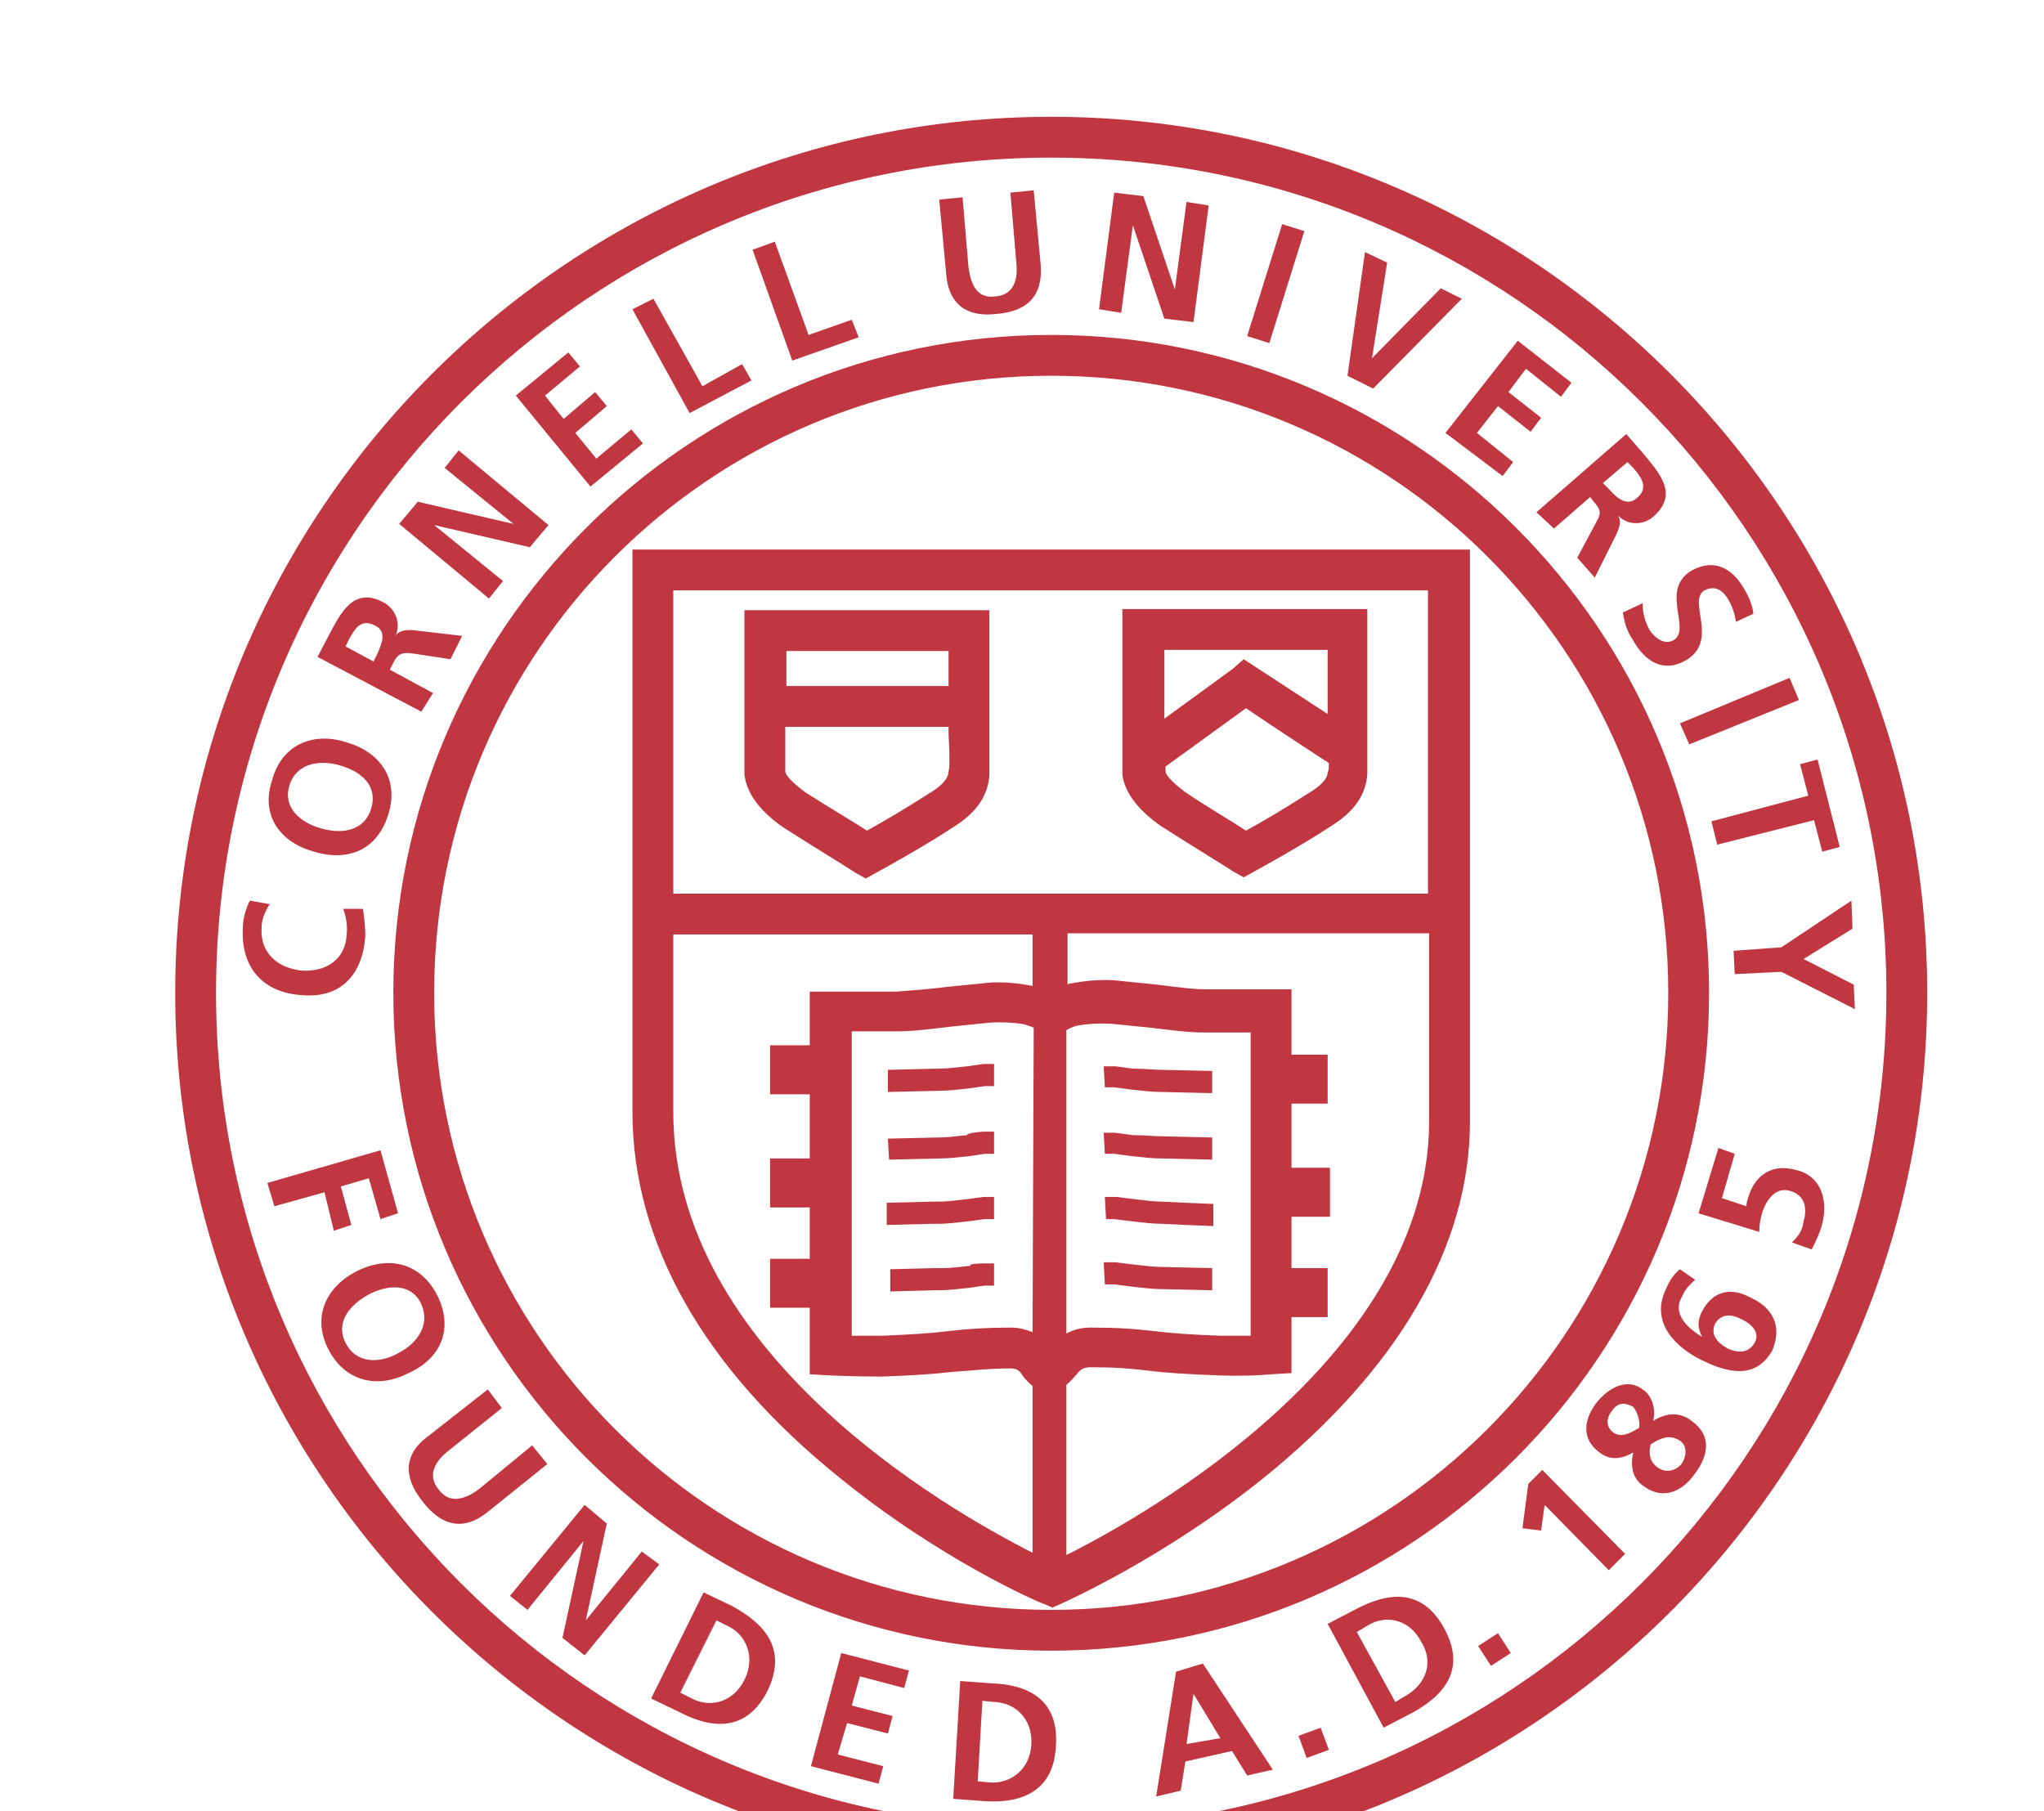
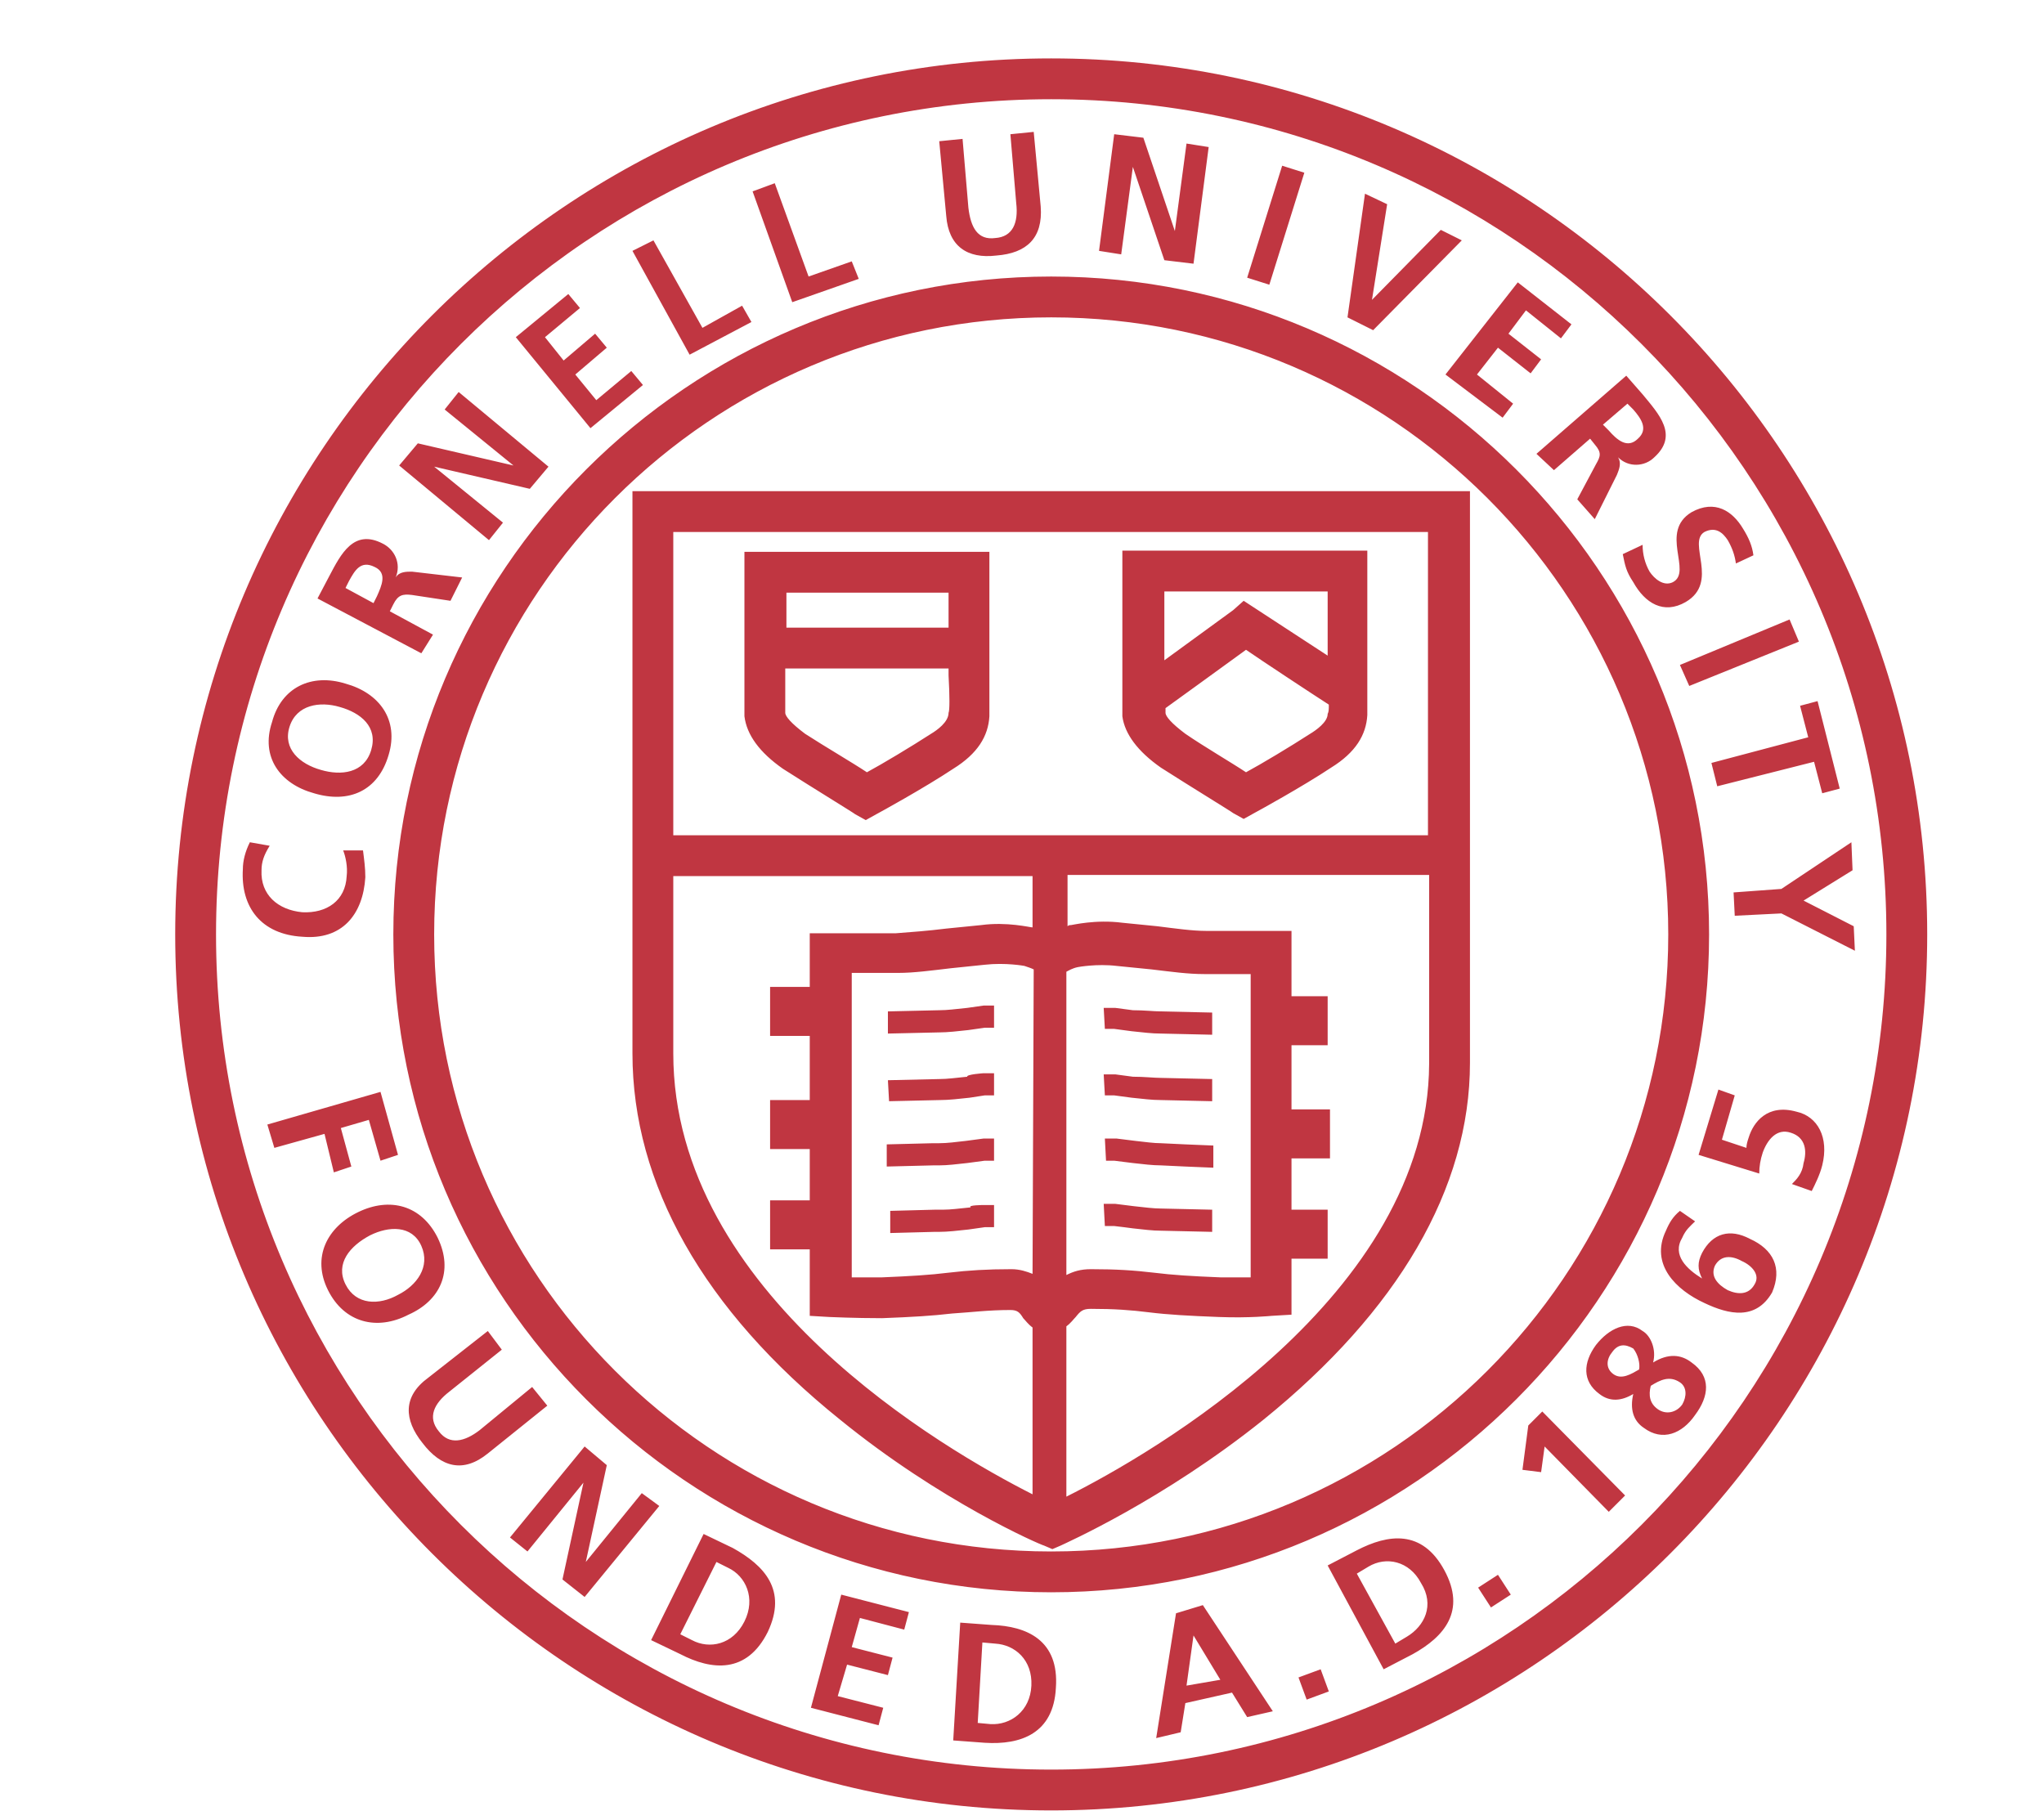
- <svg xmlns="http://www.w3.org/2000/svg" clip-rule="evenodd" fill-rule="evenodd" stroke-linejoin="round" stroke-miterlimit="1.414" viewBox="100 30 350 310">
+ <svg xmlns="http://www.w3.org/2000/svg" clip-rule="evenodd" fill-rule="evenodd" stroke-linejoin="round" stroke-miterlimit="1.414" viewBox="100 40 350 310">
  <path d="m224 89.145c-43.47 0-78.855 35.385-78.855 78.855s35.385 78.855 78.855 78.855 78.855-35.385 78.855-78.855-35.385-78.855-78.855-78.855zm0 154.035c-41.475 0-75.18-33.705-75.18-75.18s33.705-75.18 75.18-75.18 75.18 33.705 75.18 75.18-33.705 75.18-75.18 75.18zm0-134.4c-32.655 0-59.22 26.565-59.22 59.22s26.565 59.22 59.22 59.22 59.22-26.565 59.22-59.22-26.565-59.22-59.22-59.22zm0 114.765c-30.66 0-55.545-24.885-55.545-55.545s24.885-55.545 55.545-55.545 55.545 24.885 55.545 55.545-24.885 55.545-55.545 55.545zm-37.695-95.445v50.61c0 11.76 6.405 23.1 18.69 32.97 9.03 7.35 17.955 11.235 18.375 11.34l.735.315.735-.315c.42-.21 9.24-4.095 18.27-11.34 12.075-9.765 18.585-20.79 18.585-32.13v-51.45zm71.61 3.675v27.3h-67.935v-27.3zm-15.96 67.095h-2.73c-2.625-.105-4.305-.21-5.985-.42-1.785-.21-3.36-.315-5.67-.315-.945 0-1.575.21-2.205.525v-27.3c.21-.105.525-.315 1.05-.42 0 0 1.68-.315 3.465-.105l3.15.315c1.785.21 3.255.42 4.725.42h4.2zm-19.635-.315c-.525-.21-1.155-.42-1.89-.42-2.205 0-3.885.105-5.67.315-1.68.21-3.465.315-5.985.42h-2.73v-27.405h4.2c1.365 0 2.94-.21 4.725-.42l3.045-.315c1.89-.21 3.57.105 3.57.105.315.105.63.21.84.315zm-32.34-19.845v-15.96h32.34v4.62c-.21 0-2.31-.525-4.62-.21l-3.15.315c-1.68.21-3.15.315-4.515.42h-3.99-3.78v4.83h-3.57v4.41h3.57v5.775h-3.57v4.41h3.57v4.62h-3.57v4.41h3.57v5.985l1.785.105c.105 0 2.205.105 4.725.105 2.73-.105 4.515-.21 6.3-.42 1.68-.105 3.255-.315 5.25-.315.63 0 .84.21 1.155.735.21.21.42.525.84.84v15.015c-7.875-3.99-32.34-18.06-32.34-39.69zm35.385 39.9v-15.33c.42-.315.63-.63.84-.84.42-.525.63-.735 1.365-.735 2.1 0 3.57.105 5.25.315s3.57.315 6.3.42 4.725-.105 4.725-.105l1.785-.105v-5.04h3.255v-4.41h-3.255v-4.62h3.465v-4.41h-3.465v-5.775h3.255v-4.41h-3.255v-5.88h-3.675-3.99c-1.26 0-2.73-.21-4.41-.42l-3.15-.315c-2.415-.315-4.515.21-4.62.21s-.21 0-.315.105v-4.62h32.55v17.01c-.105 20.895-25.095 35.175-32.655 38.955zm-25.515-65.52c2.625 1.68 6.405 3.99 6.51 4.095l.945.525.945-.525c.21-.105 4.41-2.415 6.93-4.095 2.205-1.365 3.15-2.94 3.255-4.725v-12.915-1.89h-22.05v14.805c.21 1.68 1.365 3.255 3.465 4.725zm14.91-5.04c0 .84-1.05 1.575-1.575 1.89-1.785 1.155-4.41 2.73-5.775 3.465-1.26-.84-3.78-2.31-5.565-3.465-1.26-.945-1.785-1.575-1.785-1.89v-3.99h14.7v.63c.105 1.89.105 3.15 0 3.36zm0-10.815v3.15h-14.595v-3.15zm19.11 15.75c2.625 1.68 6.405 3.99 6.51 4.095l.945.525.945-.525c.21-.105 4.41-2.415 6.93-4.095 2.205-1.365 3.15-2.94 3.255-4.725v-12.915-1.89h-22.05v14.91c.21 1.575 1.365 3.15 3.465 4.62zm15.015-4.83c0 .735-1.05 1.47-1.575 1.785-1.785 1.155-4.41 2.73-5.775 3.465-1.26-.84-3.78-2.31-5.46-3.465-1.26-.945-1.785-1.575-1.785-1.89v-.42s5.67-4.095 7.245-5.25c1.365.945 5.985 3.99 7.455 4.935 0 .42 0 .63-.105.84 0-.105 0 0 0 0zm-14.7-11.025h14.7v5.775l-7.56-4.935-.945.84-6.195 4.515v-1.68c0-1.575 0-3.15 0-4.515zm-.315 37.8 4.62.105v1.995l-4.62-.105c-.84 0-1.575-.105-2.625-.21l-1.575-.21h-.84l-.105-1.89h1.05l1.575.21c1.05 0 1.89.105 2.52.105zm0 5.985 4.62.105v1.995l-4.62-.105c-.84 0-1.575-.105-2.625-.21l-1.575-.21h-.84l-.105-1.89h1.05l1.575.21c1.05 0 1.89.105 2.52.105zm-4.935 7.455-.105-1.995h1.05l1.68.21c.945.105 1.68.21 2.31.21l2.205.105 2.52.105v1.995l-2.52-.105-2.205-.105c-.735 0-1.575-.105-2.52-.21l-1.68-.21zm4.935 4.305 4.62.105v1.995l-4.62-.105c-.735 0-1.575-.105-2.52-.21 0 0-1.575-.21-1.68-.21h-.84l-.105-1.995h1.05l1.68.21c.945.105 1.785.21 2.415.21zm-24.57-15.75v-1.995l4.62-.105c.735 0 1.47-.105 2.52-.21l1.47-.21h.945v1.995h-.84l-1.47.21c-.945.105-1.89.21-2.625.21zm8.61 3.57h.945v1.995h-.84l-1.365.21c-.945.105-1.89.21-2.625.21l-4.62.105-.105-1.89 4.62-.105c.735 0 1.47-.105 2.52-.21-.105-.21 1.47-.315 1.47-.315zm0 5.88h.945v1.995h-.84l-1.575.21c-.945.105-1.785.21-2.52.21h-.525l-4.2.105v-1.995l4.2-.105h.525c.735 0 1.47-.105 2.415-.21zm0 5.985h.945v1.995h-.84l-1.47.21c-.945.105-1.89.21-2.625.21h-.42l-3.99.105v-1.995l3.99-.105h.735c.735 0 1.47-.105 2.52-.21-.315-.21 1.155-.21 1.155-.21zm-3.36-89.04-.63-6.72 2.1-.21.525 6.195c.21 1.785.84 2.94 2.415 2.73 1.575-.105 2.1-1.365 1.89-3.15l-.525-6.195 2.1-.21.63 6.72c.21 2.835-1.26 4.2-3.99 4.41-2.625.315-4.305-.84-4.515-3.57zm-32.025 19.11-6.72-8.19 4.725-3.885 1.05 1.26-3.15 2.625 1.68 2.1 2.835-2.415 1.05 1.26-2.835 2.415 1.89 2.31 3.15-2.625 1.05 1.26zm18.165-11.34-3.57-9.975 1.995-.735 3.045 8.4 3.885-1.365.63 1.575zm29.61-4.305-1.995-.315 1.365-10.5 2.625.315 2.835 8.4 1.05-7.875 1.995.315-1.365 10.5-2.625-.315-2.835-8.4zm-56.91 25.725-8.085-6.72 1.68-1.995 8.61 1.995-6.195-5.04 1.26-1.575 8.085 6.72-1.68 1.995-8.61-1.995 6.195 5.04zm-5.04 8.505-3.885-2.1.315-.63c.42-.84.84-.945 1.68-.84l3.465.525 1.05-2.1-4.515-.525c-.525 0-1.155 0-1.47.525.525-1.26-.105-2.52-1.155-3.045-2.625-1.365-3.78.945-4.83 2.94l-1.05 1.995 9.345 4.935zm-5.04-3.465-.315.63-2.52-1.365.315-.63c.525-.945 1.05-1.89 2.31-1.26 1.155.525.63 1.68.21 2.625zm117.285 6.195 9.87-4.095.84 1.995-9.87 3.99zm-36.96-34.23-1.995-.63 3.15-10.08 1.995.63zm48.51 40.74-.735-2.835 1.575-.42 1.995 7.875-1.575.42-.735-2.835-8.715 2.205-.525-2.1zm-2.415 13.65 6.3-4.2.105 2.52-4.41 2.73 4.515 2.31.105 2.205-6.615-3.36-4.2.21-.105-2.1zm-9.765-27.615c1.785-.945-1.26-4.515 1.68-6.3 2.1-1.155 3.675-.105 4.62 1.47.525.84.84 1.575.945 2.415l-1.575.735c-.105-.735-.315-1.365-.735-2.1-.42-.63-1.05-1.26-2.1-.735-1.575.945 1.365 4.515-1.68 6.3-1.995 1.155-3.675.105-4.725-1.785-.63-.945-.735-1.47-.945-2.52l1.785-.84c0 .84.21 1.68.63 2.415.42.63 1.26 1.365 2.1.945zm-10.71-10.08 3.255-2.835.42.525c.63.735.525 1.05.105 1.785l-1.68 3.15 1.575 1.785 1.995-3.99c.21-.525.42-1.05.105-1.575.945.945 2.415.84 3.255 0 2.205-1.995.42-3.885-1.05-5.67l-1.47-1.68-8.085 7.035zm6.615-5.985.525.525c.735.84 1.365 1.785.42 2.625-.945.945-1.89.105-2.625-.735l-.525-.525zm-22.89-6.615-2.31-1.155 1.575-11.13 1.995.945-1.365 8.61 6.195-6.3 1.89.945zm6.51 3.99 6.51-8.295 4.83 3.78-.945 1.26-3.15-2.52-1.575 2.1 2.94 2.31-.945 1.26-2.94-2.31-1.89 2.415 3.255 2.625-.945 1.26zm-68.04-1.785-5.145-9.345 1.89-.945 4.41 7.875 3.57-1.995.84 1.47zm56.805 118.335.735 1.995-1.995.735-.735-1.995zm-13.02-5.04-1.785 11.235 2.205-.525.42-2.625 4.2-.945 1.365 2.205 2.31-.525-6.3-9.555zm.945 6.51.63-4.515 2.415 3.99zm45.465-29.085c-.945-.735-2.1-.84-3.465 0 .315-1.155-.21-2.415-.945-2.835-1.365-1.05-3.045-.21-4.2 1.26-1.155 1.575-1.26 3.255.315 4.41.945.735 1.995.63 3.045 0-.315 1.365 0 2.415.945 3.045 1.68 1.26 3.465.525 4.62-1.155 1.26-1.68 1.47-3.465-.315-4.725zm-4.725.63c-.735.42-1.575.945-2.31.42s-.63-1.365-.105-1.995c.525-.735 1.155-.735 1.89-.315.42.525.63 1.365.525 1.89zm3.885 3.15c-.525.735-1.47.945-2.205.42s-.84-1.26-.63-2.1c.84-.525 1.68-.945 2.625-.315.63.42.63 1.26.21 1.995zm-62.16 19.845-2.835-.21-.63 10.605 2.835.21c3.255.21 6.195-.84 6.405-4.935.315-4.305-2.625-5.565-5.775-5.67zm3.57 5.46c-.105 2.31-1.89 3.57-3.675 3.465l-1.155-.105.42-7.245 1.155.105c1.785.105 3.36 1.47 3.255 3.78zm-64.575-80.325c3.15.945 5.775-.21 6.72-3.465.945-3.15-.84-5.565-3.885-6.405-3.045-.945-5.775.315-6.615 3.465-1.05 3.15.735 5.565 3.78 6.405zm-2.205-5.985c.63-1.995 2.73-2.31 4.515-1.785 1.89.525 3.465 1.785 2.835 3.885s-2.73 2.31-4.515 1.785c-1.89-.525-3.465-1.89-2.835-3.885zm96.075 74.13-2.625 1.365 5.04 9.345 2.625-1.365c2.835-1.575 4.83-3.885 2.835-7.56s-5.04-3.255-7.875-1.785zm4.515 7.77-1.05.63-3.465-6.3 1.05-.63c1.575-.945 3.675-.525 4.725 1.47 1.26 1.995.315 3.885-1.26 4.83zm-50.925-3.78 6.09 1.575-.42 1.575-3.99-1.05-.735 2.625 3.675.945-.42 1.575-3.675-.945-.84 2.835 4.095 1.05-.42 1.575-6.09-1.575zm59.115-1.785 1.155 1.785-1.785 1.155-1.155-1.785zm3.99-14.7 7.455 7.56-1.47 1.47-5.775-5.88-.315 2.31-1.68-.21.525-3.99zm-109.62-24.99-4.515 1.26-.63-2.1 10.185-2.94 1.575 5.67-1.575.525-1.05-3.675-2.52.735.945 3.465-1.575.525zm134.82 2.835c-.21.84-.63 1.68-.945 2.31l-1.785-.63c.42-.42.945-.945 1.05-1.89.315-1.05.21-2.31-1.155-2.73-1.26-.42-2.1.63-2.52 1.785-.21.63-.315 1.26-.315 1.89l-5.46-1.68 1.785-5.88 1.47.525-1.155 3.99 2.205.735c0-.315.105-.63.21-.945.42-1.365 1.68-3.045 4.305-2.31 1.89.42 2.94 2.31 2.31 4.83zm-136.815-20.58c-3.675-.21-5.565-2.625-5.355-6.09 0-.735.21-1.575.63-2.415l1.785.315c-.525.84-.735 1.47-.735 2.205-.105 2.205 1.47 3.57 3.675 3.78 2.205.105 3.885-1.05 3.99-3.255.105-.84-.105-1.785-.315-2.31h1.785c.105.84.21 1.575.21 2.415-.21 3.36-2.1 5.67-5.67 5.355zm12.18 27.09c-1.47-2.94-4.305-3.675-7.14-2.31s-4.2 4.095-2.73 7.035 4.41 3.675 7.245 2.205c2.835-1.26 4.095-3.885 2.625-6.93zm-3.57 5.145c-1.68.945-3.78.945-4.725-.945s.42-3.465 2.205-4.41c1.68-.84 3.78-.945 4.62.945s-.42 3.57-2.1 4.41zm121.695-5.04c-1.785-.945-3.36-.525-4.305 1.26-.42.84-.42 1.47 0 2.31-1.365-.84-2.73-2.1-1.785-3.675.315-.735.735-1.05 1.155-1.47l-1.365-.945c-.63.525-.945 1.05-1.26 1.785-1.47 3.045.945 5.355 3.465 6.51 2.205 1.05 4.62 1.575 6.09-.945.945-2.205.105-3.885-1.995-4.83zm.42 4.095c-.525.945-1.47.945-2.415.525-.945-.525-1.575-1.26-1.155-2.205.525-.945 1.47-.945 2.415-.42.945.42 1.68 1.26 1.155 2.1zm-108.675 10.92-5.355 4.305c-2.205 1.785-4.2 1.26-5.88-.945-1.68-2.1-1.785-4.2.525-5.88l5.355-4.2 1.26 1.68-4.725 3.78c-1.365 1.05-1.995 2.31-.945 3.57.945 1.26 2.31.945 3.675-.105l4.725-3.885zm16.695 12.81-2.625-1.26-4.725 9.555 2.625 1.26c2.835 1.47 5.985 1.785 7.875-1.995 1.785-3.78-.315-5.985-3.15-7.56zm1.05 6.615c-1.05 2.1-3.15 2.52-4.725 1.68l-1.05-.525 3.255-6.51 1.05.525c1.575.735 2.52 2.73 1.47 4.83zm-7.665-10.395-6.72 8.19-1.995-1.575 1.89-8.715-5.04 6.195-1.575-1.26 6.72-8.19 1.995 1.68-1.89 8.715 5.04-6.195z" fill="#c03641" fill-rule="nonzero" transform="matrix(1.90223 0 0 1.90223 -146.098 -119.574)" />
</svg>
